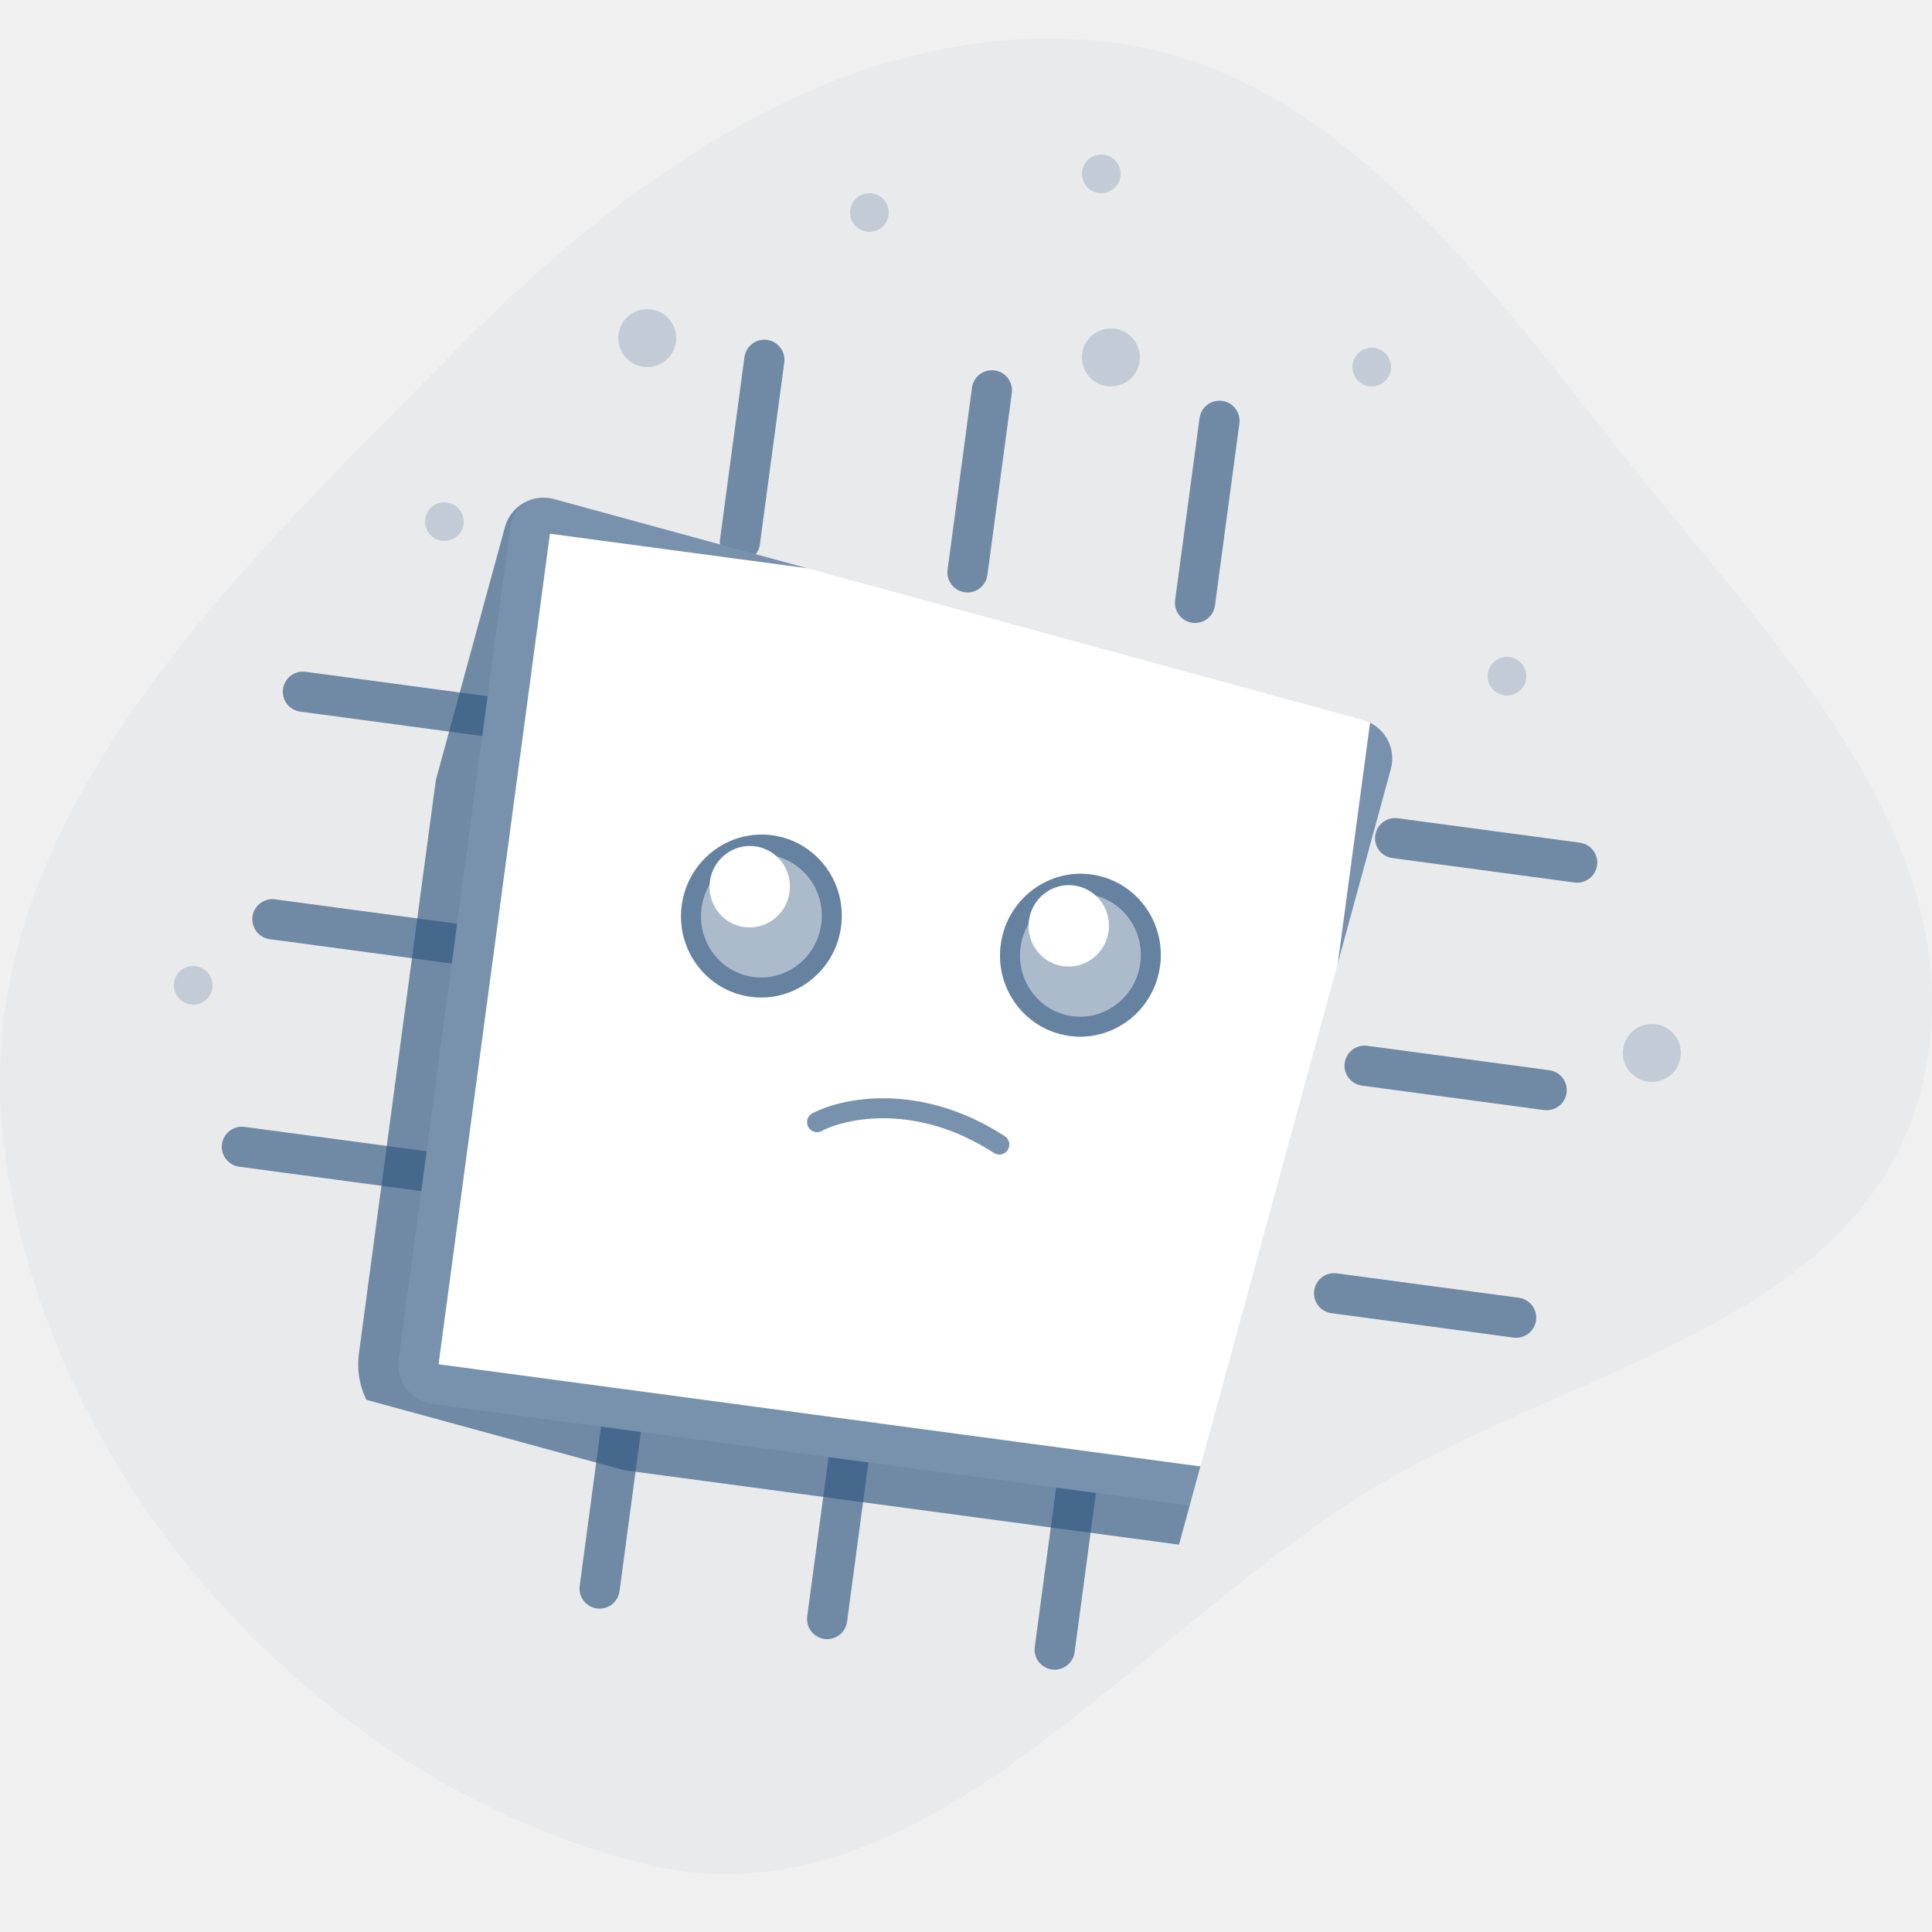
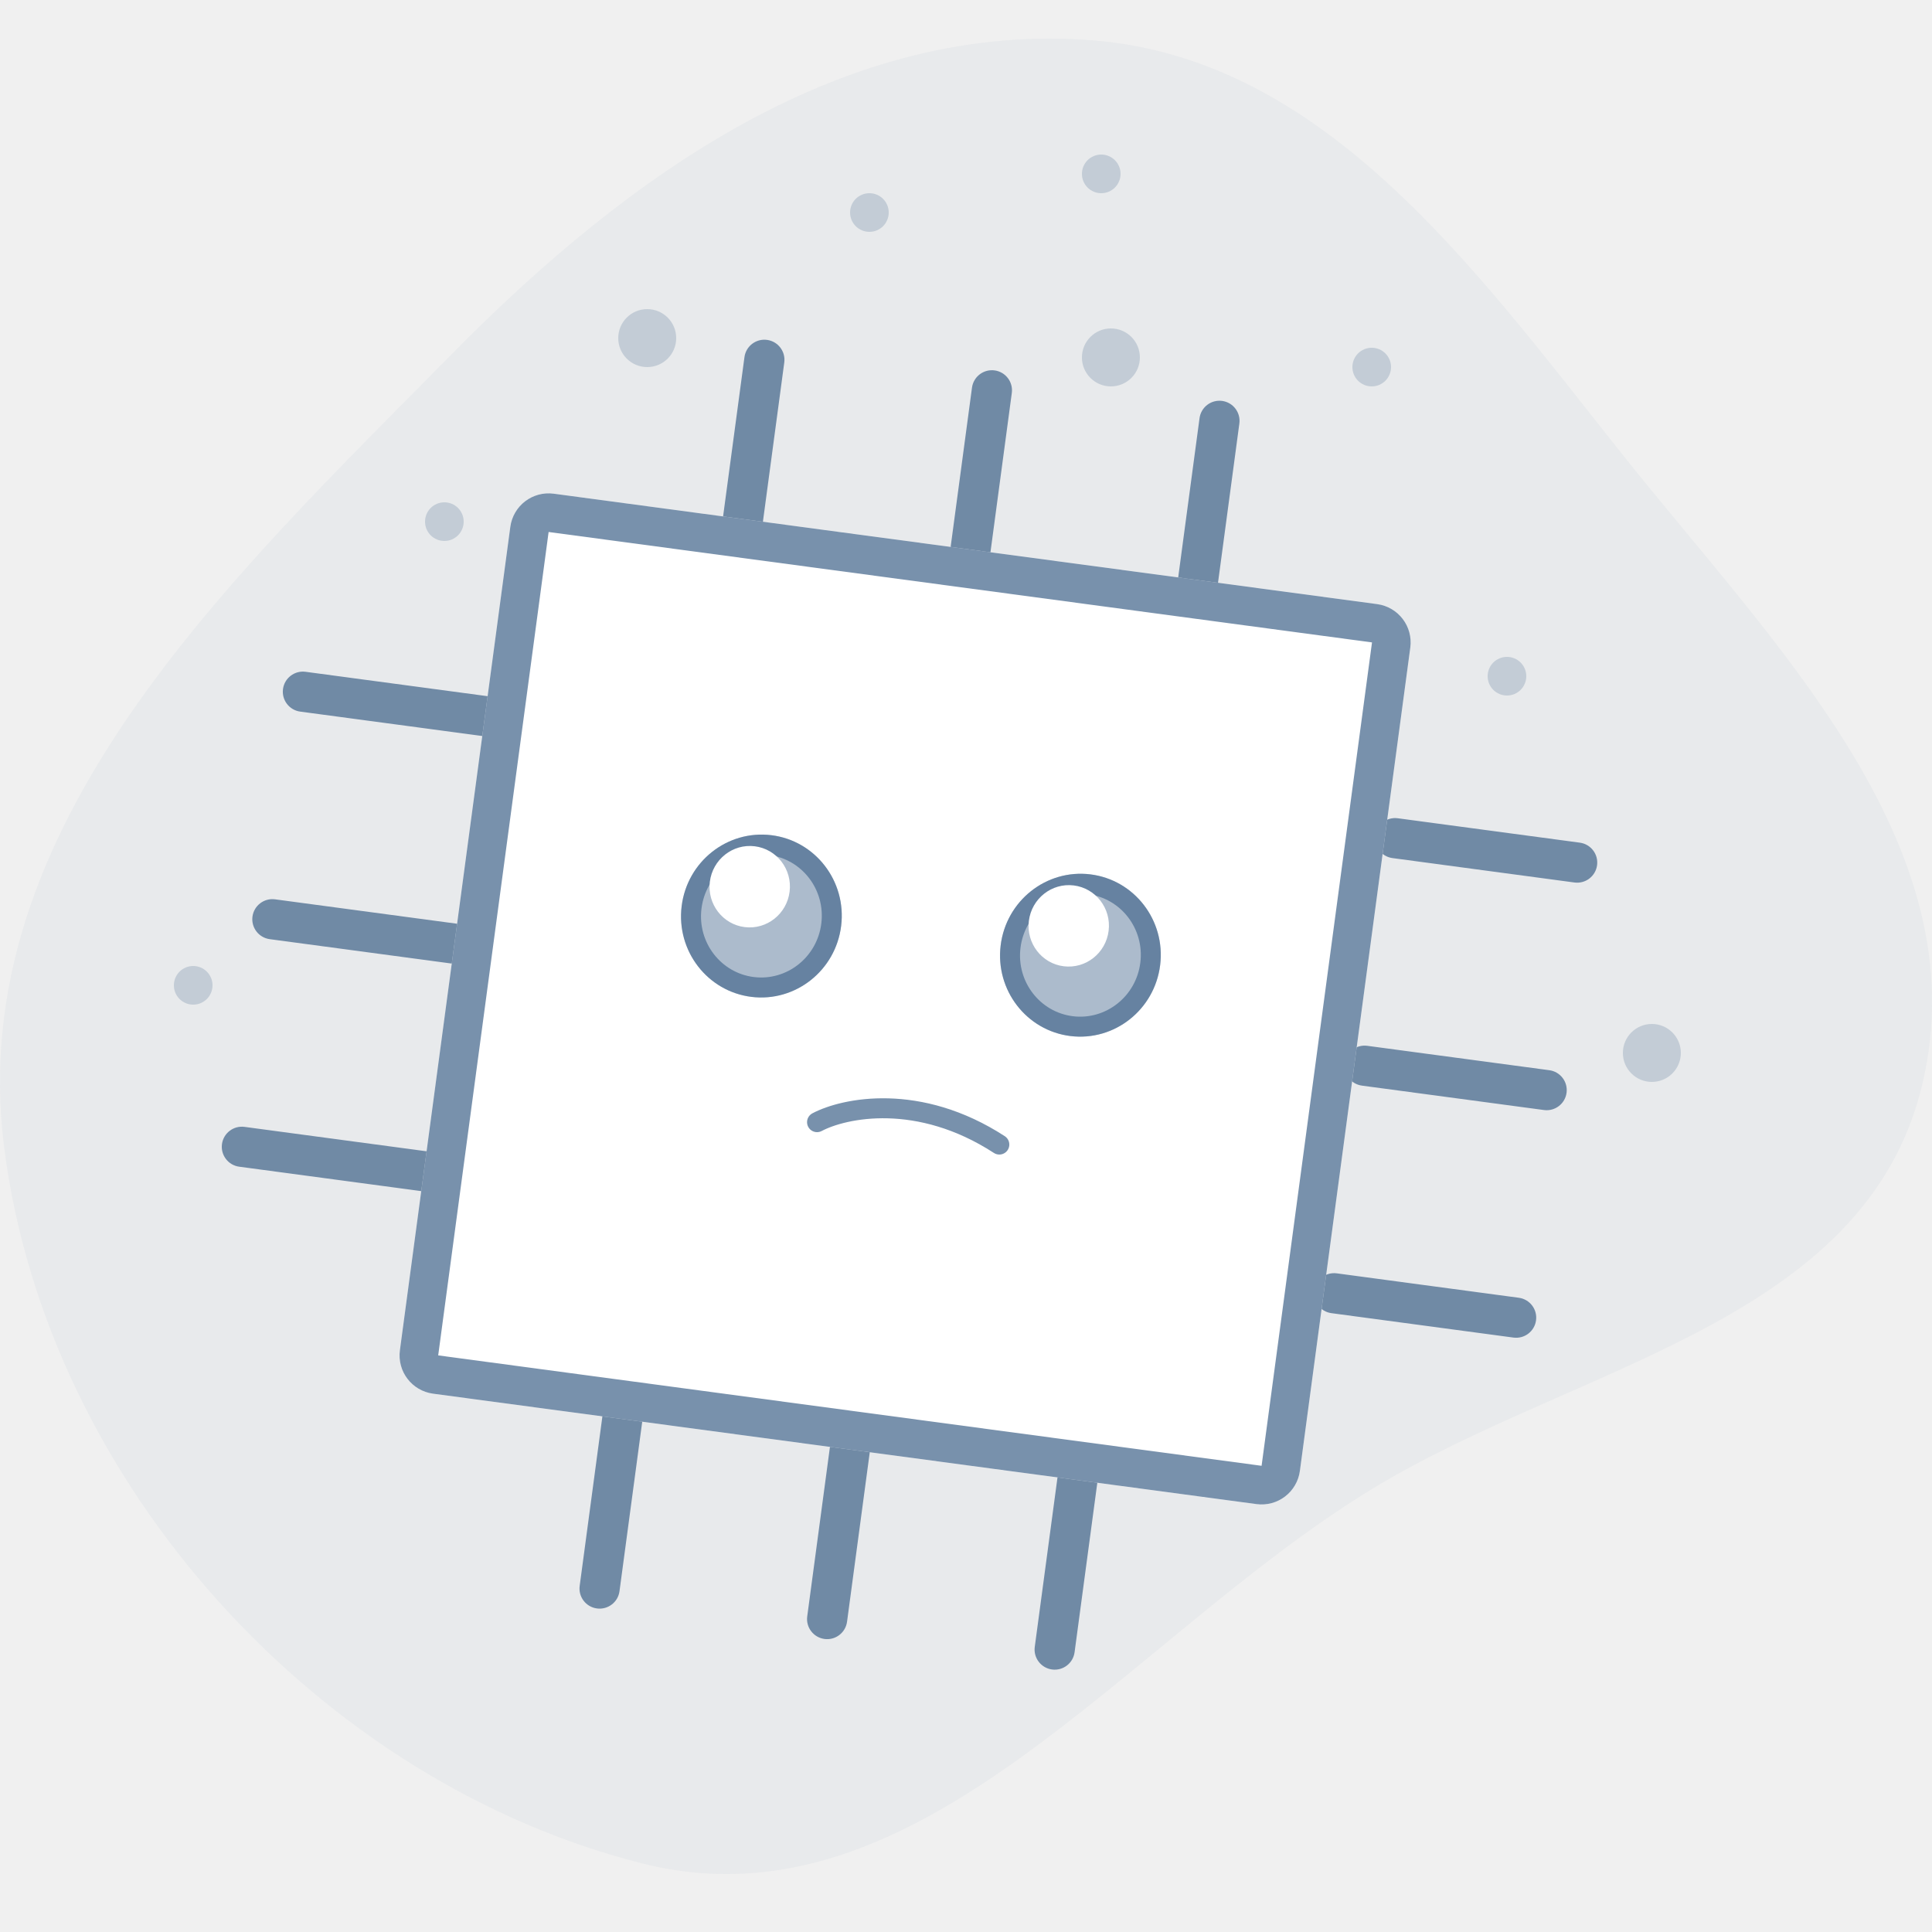
<svg xmlns="http://www.w3.org/2000/svg" width="100" height="100" viewBox="0 0 100 100" fill="none">
  <path fill-rule="evenodd" clip-rule="evenodd" d="M56.641 2.097C68.515 3.085 76.231 13.762 83.821 23.332C91.676 33.235 102.466 43.656 99.496 56.127C96.551 68.491 81.572 70.636 71.023 77.064C58.287 84.824 47.643 100.049 33.299 96.462C16.727 92.317 2.441 76.971 0.213 59.357C-1.883 42.791 11.925 29.958 23.411 18.303C32.63 8.948 43.816 1.029 56.641 2.097Z" fill="#305680" fill-opacity="0.04" />
-   <path d="M51.341 20.203L50.077 29.625" stroke="#305680" stroke-opacity="0.65" stroke-width="2.08" stroke-linecap="round" />
-   <path d="M44.076 74.38L42.812 83.802" stroke="#305680" stroke-opacity="0.65" stroke-width="2.08" stroke-linecap="round" />
-   <path d="M14.099 47.58L23.521 48.843" stroke="#305680" stroke-opacity="0.65" stroke-width="2.08" stroke-linecap="round" />
-   <path d="M70.632 55.161L80.054 56.425" stroke="#305680" stroke-opacity="0.65" stroke-width="2.08" stroke-linecap="round" />
-   <path d="M63.119 21.782L61.855 31.204" stroke="#305680" stroke-opacity="0.65" stroke-width="2.08" stroke-linecap="round" />
-   <path d="M55.853 75.959L54.59 85.382" stroke="#305680" stroke-opacity="0.65" stroke-width="2.08" stroke-linecap="round" />
-   <path d="M15.678 35.802L25.101 37.066" stroke="#305680" stroke-opacity="0.65" stroke-width="2.08" stroke-linecap="round" />
-   <path d="M72.211 43.383L81.634 44.647" stroke="#305680" stroke-opacity="0.65" stroke-width="2.08" stroke-linecap="round" />
-   <path d="M39.563 18.623L38.3 28.045" stroke="#305680" stroke-opacity="0.65" stroke-width="2.08" stroke-linecap="round" />
-   <path d="M32.298 72.801L31.035 82.223" stroke="#305680" stroke-opacity="0.65" stroke-width="2.08" stroke-linecap="round" />
-   <path d="M12.52 59.358L21.942 60.621" stroke="#305680" stroke-opacity="0.65" stroke-width="2.08" stroke-linecap="round" />
-   <path d="M69.053 66.939L78.475 68.202" stroke="#305680" stroke-opacity="0.65" stroke-width="2.08" stroke-linecap="round" />
-   <mask id="path-15-inside-1_2459_5689" fill="white">
-     <rect x="26.68" y="25.288" width="47.533" height="47.533" rx="2.067" transform="rotate(7.63783 26.6799 25.2881)" />
-   </mask>
-   <rect x="26.68" y="25.288" width="47.533" height="47.533" rx="2.067" transform="rotate(7.63783 26.6799 25.2881)" fill="white" stroke="#305680" stroke-opacity="0.65" stroke-width="4.159" mask="url(#path-15-inside-1_2459_5689)" />
-   <ellipse cx="55.922" cy="49.441" rx="4.159" ry="4.216" transform="rotate(7 55.9219 49.4412)" fill="#305680" fill-opacity="0.4" />
+   <path fill-rule="evenodd" clip-rule="evenodd" d="M51.479 19.172C52.048 19.248 52.448 19.771 52.371 20.341L51.108 29.763C51.032 30.332 50.508 30.732 49.939 30.655C49.37 30.579 48.971 30.056 49.047 29.486L50.31 20.064C50.387 19.495 50.91 19.096 51.479 19.172Z" fill="#305680" fill-opacity="0.65" />
+   <path fill-rule="evenodd" clip-rule="evenodd" d="M44.214 73.349C44.783 73.426 45.182 73.949 45.106 74.518L43.843 83.94C43.766 84.51 43.243 84.909 42.674 84.833C42.105 84.756 41.705 84.233 41.782 83.664L43.045 74.242C43.121 73.673 43.645 73.273 44.214 73.349Z" fill="#305680" fill-opacity="0.65" />
+   <path fill-rule="evenodd" clip-rule="evenodd" d="M13.068 47.442C13.145 46.873 13.668 46.473 14.237 46.549L23.659 47.813C24.228 47.889 24.628 48.413 24.552 48.982C24.475 49.551 23.952 49.95 23.383 49.874L13.961 48.611C13.392 48.534 12.992 48.011 13.068 47.442Z" fill="#305680" fill-opacity="0.65" />
+   <path fill-rule="evenodd" clip-rule="evenodd" d="M69.602 55.023C69.678 54.454 70.201 54.054 70.77 54.131L80.192 55.394C80.762 55.47 81.161 55.994 81.085 56.563C81.008 57.132 80.485 57.532 79.916 57.455L70.494 56.192C69.925 56.115 69.525 55.592 69.602 55.023Z" fill="#305680" fill-opacity="0.65" />
+   <path fill-rule="evenodd" clip-rule="evenodd" d="M63.257 20.751C63.826 20.828 64.225 21.351 64.149 21.92L62.886 31.342C62.809 31.911 62.286 32.311 61.717 32.235C61.148 32.158 60.748 31.635 60.825 31.066L62.088 21.644C62.164 21.075 62.688 20.675 63.257 20.751Z" fill="#305680" fill-opacity="0.65" />
+   <path fill-rule="evenodd" clip-rule="evenodd" d="M55.992 74.929C56.561 75.005 56.96 75.528 56.884 76.098L55.62 85.52C55.544 86.089 55.021 86.489 54.452 86.412C53.883 86.336 53.483 85.812 53.559 85.243L54.823 75.821C54.899 75.252 55.422 74.853 55.992 74.929Z" fill="#305680" fill-opacity="0.65" />
+   <path fill-rule="evenodd" clip-rule="evenodd" d="M14.648 35.664C14.724 35.095 15.248 34.695 15.817 34.772L25.239 36.035C25.808 36.112 26.207 36.635 26.131 37.204C26.055 37.773 25.532 38.173 24.962 38.096L15.54 36.833C14.971 36.757 14.572 36.233 14.648 35.664Z" fill="#305680" fill-opacity="0.65" />
+   <path fill-rule="evenodd" clip-rule="evenodd" d="M71.181 43.245C71.257 42.676 71.781 42.276 72.35 42.353L81.772 43.616C82.341 43.693 82.74 44.216 82.664 44.785C82.588 45.354 82.064 45.754 81.495 45.678L72.073 44.414C71.504 44.338 71.105 43.814 71.181 43.245Z" fill="#305680" fill-opacity="0.65" />
+   <path fill-rule="evenodd" clip-rule="evenodd" d="M39.702 17.593C40.271 17.669 40.67 18.192 40.594 18.761L39.33 28.183C39.254 28.753 38.731 29.152 38.162 29.076C37.593 28.999 37.193 28.476 37.269 27.907L38.533 18.485C38.609 17.916 39.132 17.516 39.702 17.593Z" fill="#305680" fill-opacity="0.65" />
+   <path fill-rule="evenodd" clip-rule="evenodd" d="M32.436 71.77C33.005 71.846 33.405 72.37 33.329 72.939L32.065 82.361C31.989 82.93 31.465 83.33 30.896 83.253C30.327 83.177 29.928 82.654 30.004 82.085L31.267 72.662C31.344 72.093 31.867 71.694 32.436 71.77Z" fill="#305680" fill-opacity="0.65" />
+   <path fill-rule="evenodd" clip-rule="evenodd" d="M11.489 59.219C11.565 58.65 12.089 58.251 12.658 58.327L22.08 59.591C22.649 59.667 23.049 60.19 22.972 60.759C22.896 61.329 22.373 61.728 21.803 61.652L12.381 60.388C11.812 60.312 11.413 59.789 11.489 59.219Z" fill="#305680" fill-opacity="0.65" />
+   <path fill-rule="evenodd" clip-rule="evenodd" d="M68.022 66.801C68.098 66.231 68.622 65.832 69.191 65.908L78.613 67.172C79.182 67.248 79.582 67.771 79.505 68.341C79.429 68.91 78.906 69.309 78.337 69.233L68.914 67.969C68.345 67.893 67.946 67.37 68.022 66.801Z" fill="#305680" fill-opacity="0.65" />
+   <rect x="26.68" y="25.288" width="47" height="47" rx="2" transform="rotate(7.63783 26.6799 25.288)" fill="white" />
+   <rect x="27.538" y="26.412" width="45" height="45" rx="1" transform="rotate(7.63783 27.5381 26.4121)" stroke="#305680" stroke-opacity="0.65" stroke-width="2" />
+   <ellipse cx="55.922" cy="49.441" rx="4.159" ry="4.216" transform="rotate(7 55.9219 49.4411)" fill="#305680" fill-opacity="0.4" />
  <path d="M59.537 49.885C59.287 51.919 57.461 53.357 55.471 53.113C53.481 52.868 52.057 51.032 52.307 48.997C52.557 46.963 54.383 45.525 56.373 45.77C58.363 46.014 59.787 47.851 59.537 49.885Z" stroke="#305680" stroke-opacity="0.56" stroke-width="1.034" />
-   <ellipse cx="55.318" cy="47.922" rx="2.08" ry="2.108" transform="rotate(7 55.3181 47.9223)" fill="white" />
-   <ellipse cx="39.41" cy="47.414" rx="4.159" ry="4.216" transform="rotate(7 39.4097 47.4137)" fill="#305680" fill-opacity="0.4" />
+   <ellipse cx="55.318" cy="47.922" rx="2.08" ry="2.108" transform="rotate(7 55.3181 47.9222)" fill="white" />
+   <ellipse cx="39.41" cy="47.414" rx="4.159" ry="4.216" transform="rotate(7 39.4097 47.4136)" fill="#305680" fill-opacity="0.4" />
  <path d="M43.025 47.858C42.775 49.892 40.949 51.33 38.959 51.085C36.969 50.841 35.545 49.004 35.795 46.97C36.044 44.935 37.87 43.498 39.861 43.742C41.85 43.986 43.275 45.823 43.025 47.858Z" stroke="#305680" stroke-opacity="0.56" stroke-width="1.034" />
-   <ellipse cx="38.806" cy="45.895" rx="2.08" ry="2.108" transform="rotate(7 38.8057 45.8949)" fill="white" />
+   <ellipse cx="38.806" cy="45.895" rx="2.08" ry="2.108" transform="rotate(7 38.8057 45.8948)" fill="white" />
  <path d="M42.29 58.083C43.696 57.34 47.551 56.531 51.725 59.242" stroke="#305680" stroke-opacity="0.65" stroke-width="1.034" stroke-linecap="round" />
  <circle cx="33.5" cy="17.5" r="1.5" fill="#305680" fill-opacity="0.2" />
  <circle cx="57.5" cy="18.5" r="1.5" fill="#305680" fill-opacity="0.2" />
  <circle cx="85.5" cy="54.5" r="1.5" fill="#305680" fill-opacity="0.2" />
  <circle cx="45" cy="11" r="1" fill="#305680" fill-opacity="0.2" />
  <circle cx="23" cy="27" r="1" fill="#305680" fill-opacity="0.2" />
  <circle cx="10" cy="51" r="1" fill="#305680" fill-opacity="0.2" />
  <circle cx="57" cy="9" r="1" fill="#305680" fill-opacity="0.2" />
  <circle cx="71" cy="19" r="1" fill="#305680" fill-opacity="0.2" />
  <circle cx="78" cy="35" r="1" fill="#305680" fill-opacity="0.2" />
</svg>
